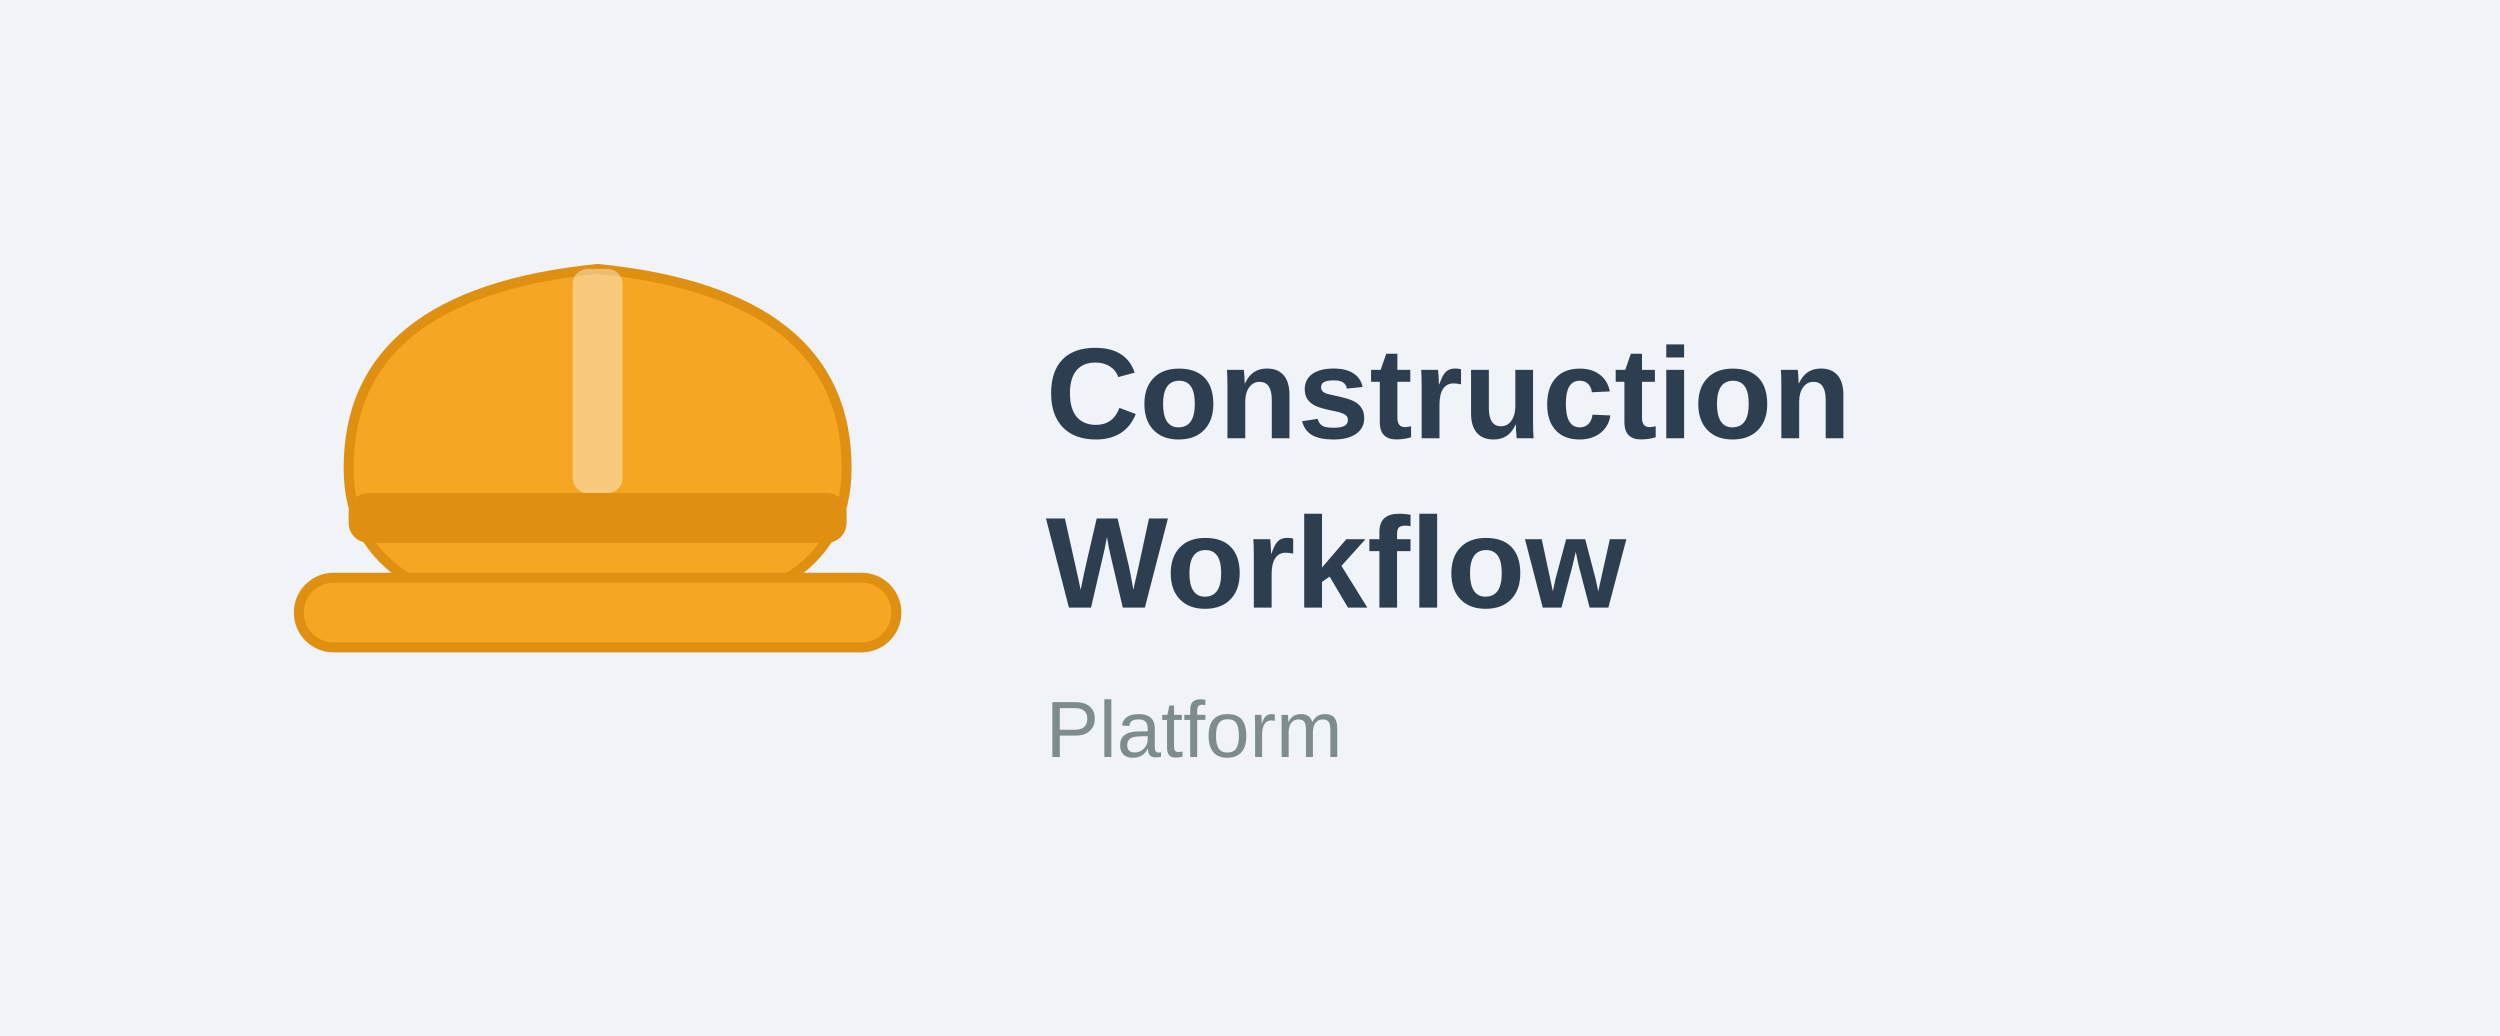
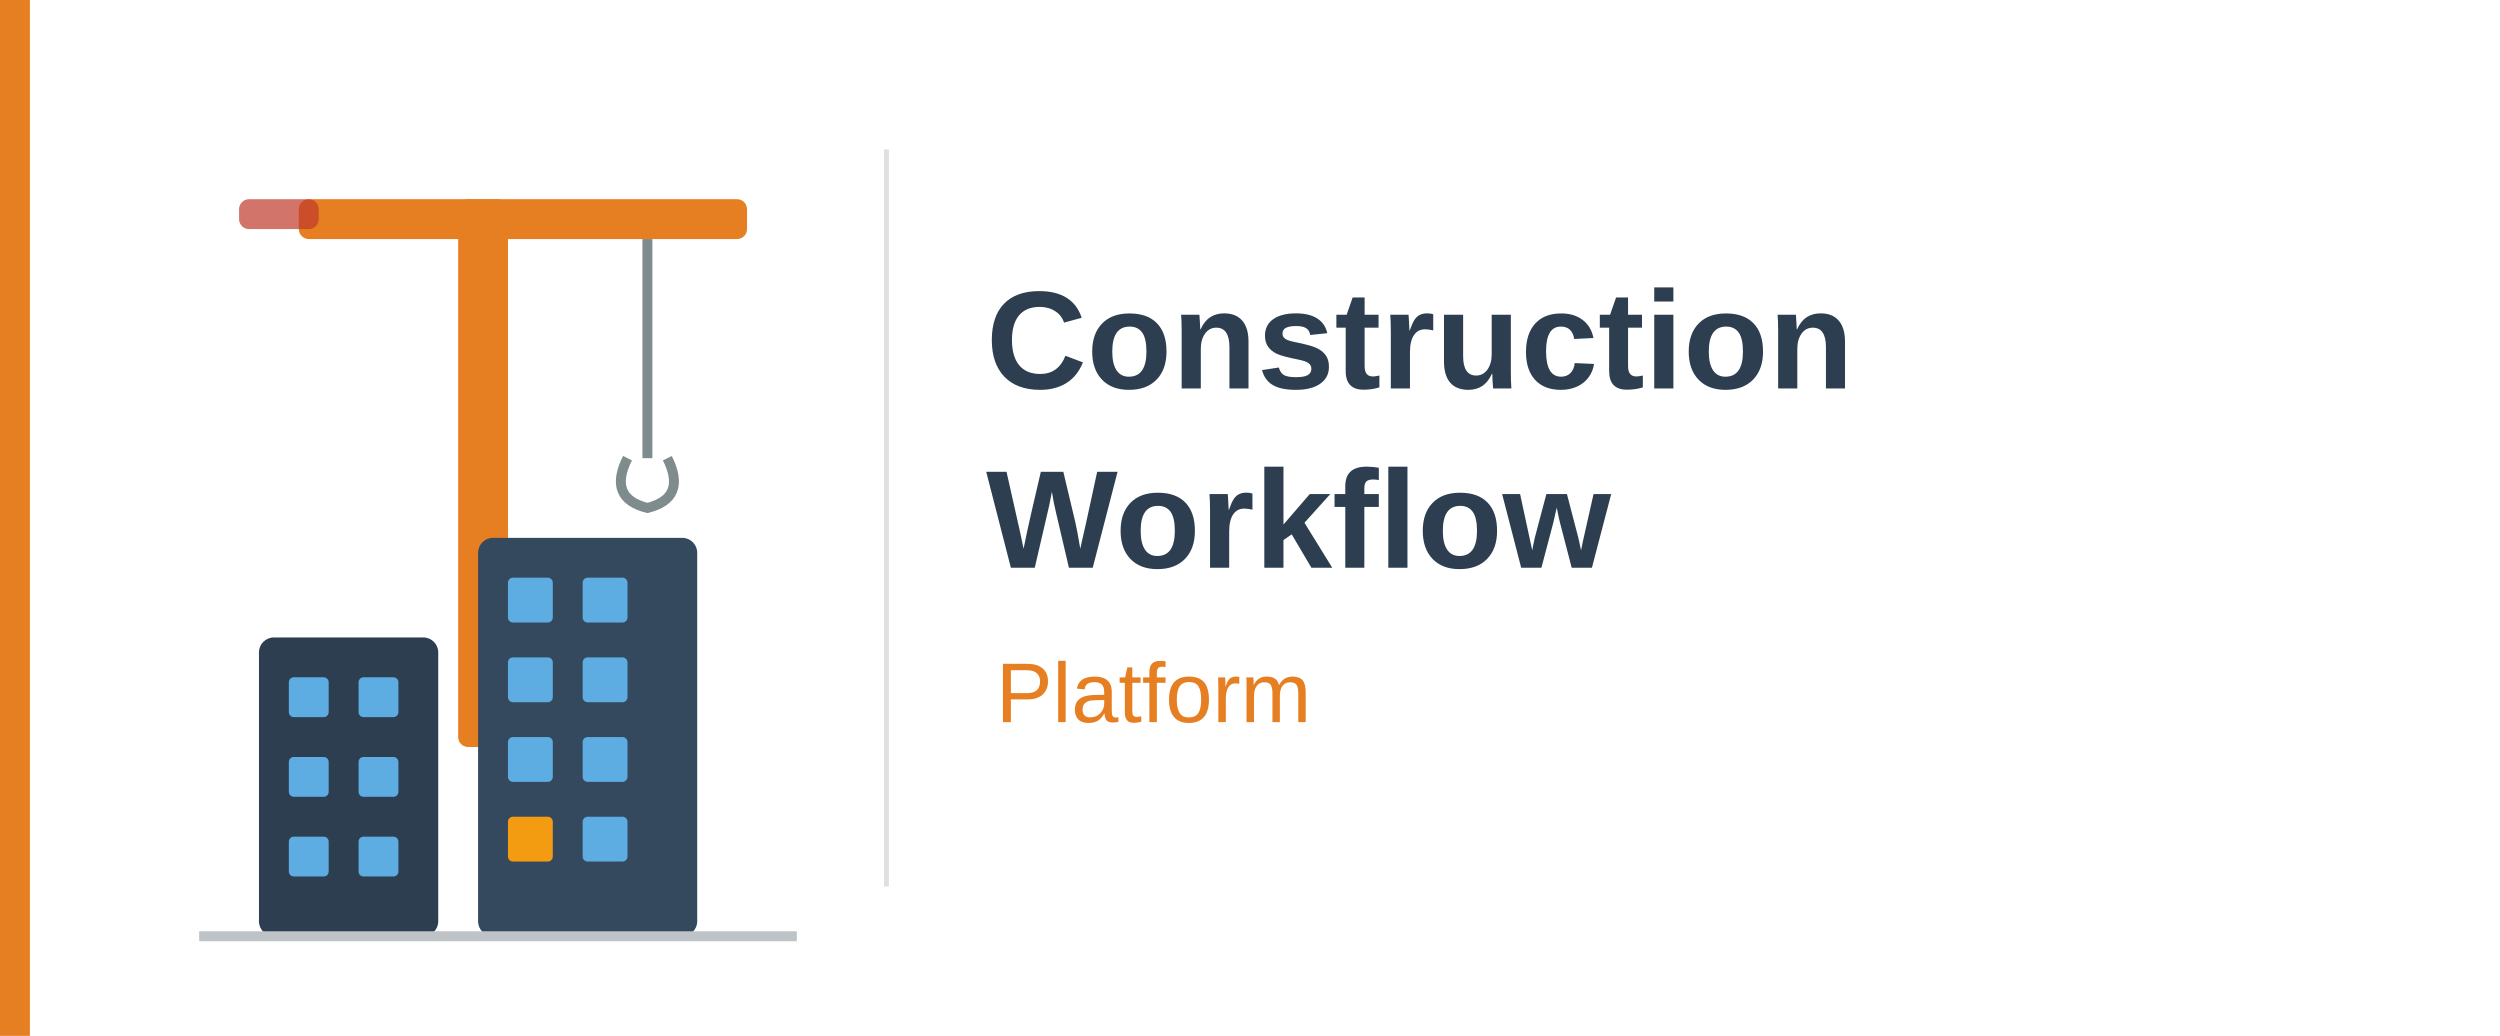
<svg xmlns="http://www.w3.org/2000/svg" width="502" height="208" viewBox="0 0 502 208">
-   <rect width="502" height="208" fill="#f0f4f8" />
-   <g transform="translate(60, 44)">
-     <path d="M60 80 Q10 80 10 50 Q10 15 60 10 Q110 15 110 50 Q110 80 60 80Z" fill="#F5A623" stroke="#E09010" stroke-width="2" />
-     <rect x="0" y="72" width="120" height="14" rx="7" fill="#F5A623" stroke="#E09010" stroke-width="2" />
-     <rect x="10" y="55" width="100" height="10" rx="4" fill="#E09010" />
-     <rect x="55" y="10" width="10" height="45" rx="3" fill="#ffffff" opacity="0.4" />
+   <rect width="502" height="208" fill="#ffffff" />
+   <rect x="0" y="0" width="6" height="208" fill="#E67E22" />
+   <g transform="translate(30, 20)">
+     <rect x="62" y="20" width="10" height="110" rx="2" fill="#E67E22" />
+     <rect x="30" y="20" width="90" height="8" rx="2" fill="#E67E22" />
+     <rect x="18" y="20" width="16" height="6" rx="2" fill="#c0392b" opacity="0.7" />
+     <line x1="100" y1="28" x2="100" y2="72" stroke="#7f8c8d" stroke-width="2" />
+     <path d="M96,72 Q92,80 100,82 Q108,80 104,72" fill="none" stroke="#7f8c8d" stroke-width="2" />
+     <rect x="22" y="108" width="36" height="60" rx="3" fill="#2c3e50" />
+     <rect x="28" y="116" width="8" height="8" rx="1" fill="#5dade2" />
+     <rect x="42" y="116" width="8" height="8" rx="1" fill="#5dade2" />
+     <rect x="28" y="132" width="8" height="8" rx="1" fill="#5dade2" />
+     <rect x="42" y="132" width="8" height="8" rx="1" fill="#5dade2" />
+     <rect x="28" y="148" width="8" height="8" rx="1" fill="#5dade2" />
+     <rect x="42" y="148" width="8" height="8" rx="1" fill="#5dade2" />
+     <rect x="66" y="88" width="44" height="80" rx="3" fill="#34495e" />
+     <rect x="72" y="96" width="9" height="9" rx="1" fill="#5dade2" />
+     <rect x="87" y="96" width="9" height="9" rx="1" fill="#5dade2" />
+     <rect x="72" y="112" width="9" height="9" rx="1" fill="#5dade2" />
+     <rect x="87" y="112" width="9" height="9" rx="1" fill="#5dade2" />
+     <rect x="72" y="128" width="9" height="9" rx="1" fill="#5dade2" />
+     <rect x="87" y="128" width="9" height="9" rx="1" fill="#5dade2" />
+     <rect x="72" y="144" width="9" height="9" rx="1" fill="#f39c12" />
+     <rect x="87" y="144" width="9" height="9" rx="1" fill="#5dade2" />
+     <line x1="10" y1="168" x2="130" y2="168" stroke="#bdc3c7" stroke-width="2" />
  </g>
-   <text x="210" y="88" font-family="Poppins, Arial, sans-serif" font-weight="700" font-size="26" fill="#2c3e50">Construction</text>
-   <text x="210" y="122" font-family="Poppins, Arial, sans-serif" font-weight="700" font-size="26" fill="#2c3e50">Workflow</text>
-   <text x="210" y="152" font-family="Poppins, Arial, sans-serif" font-weight="400" font-size="16" fill="#7f8c8d">Platform</text>
+   <line x1="178" y1="30" x2="178" y2="178" stroke="#e0e0e0" stroke-width="1" />
+   <text x="198" y="78" font-family="Poppins, Arial, sans-serif" font-weight="700" font-size="28" fill="#2c3e50">Construction</text>
+   <text x="198" y="114" font-family="Poppins, Arial, sans-serif" font-weight="700" font-size="28" fill="#2c3e50">Workflow</text>
+   <text x="200" y="145" font-family="Poppins, Arial, sans-serif" font-weight="500" font-size="17" fill="#E67E22">Platform</text>
</svg>
